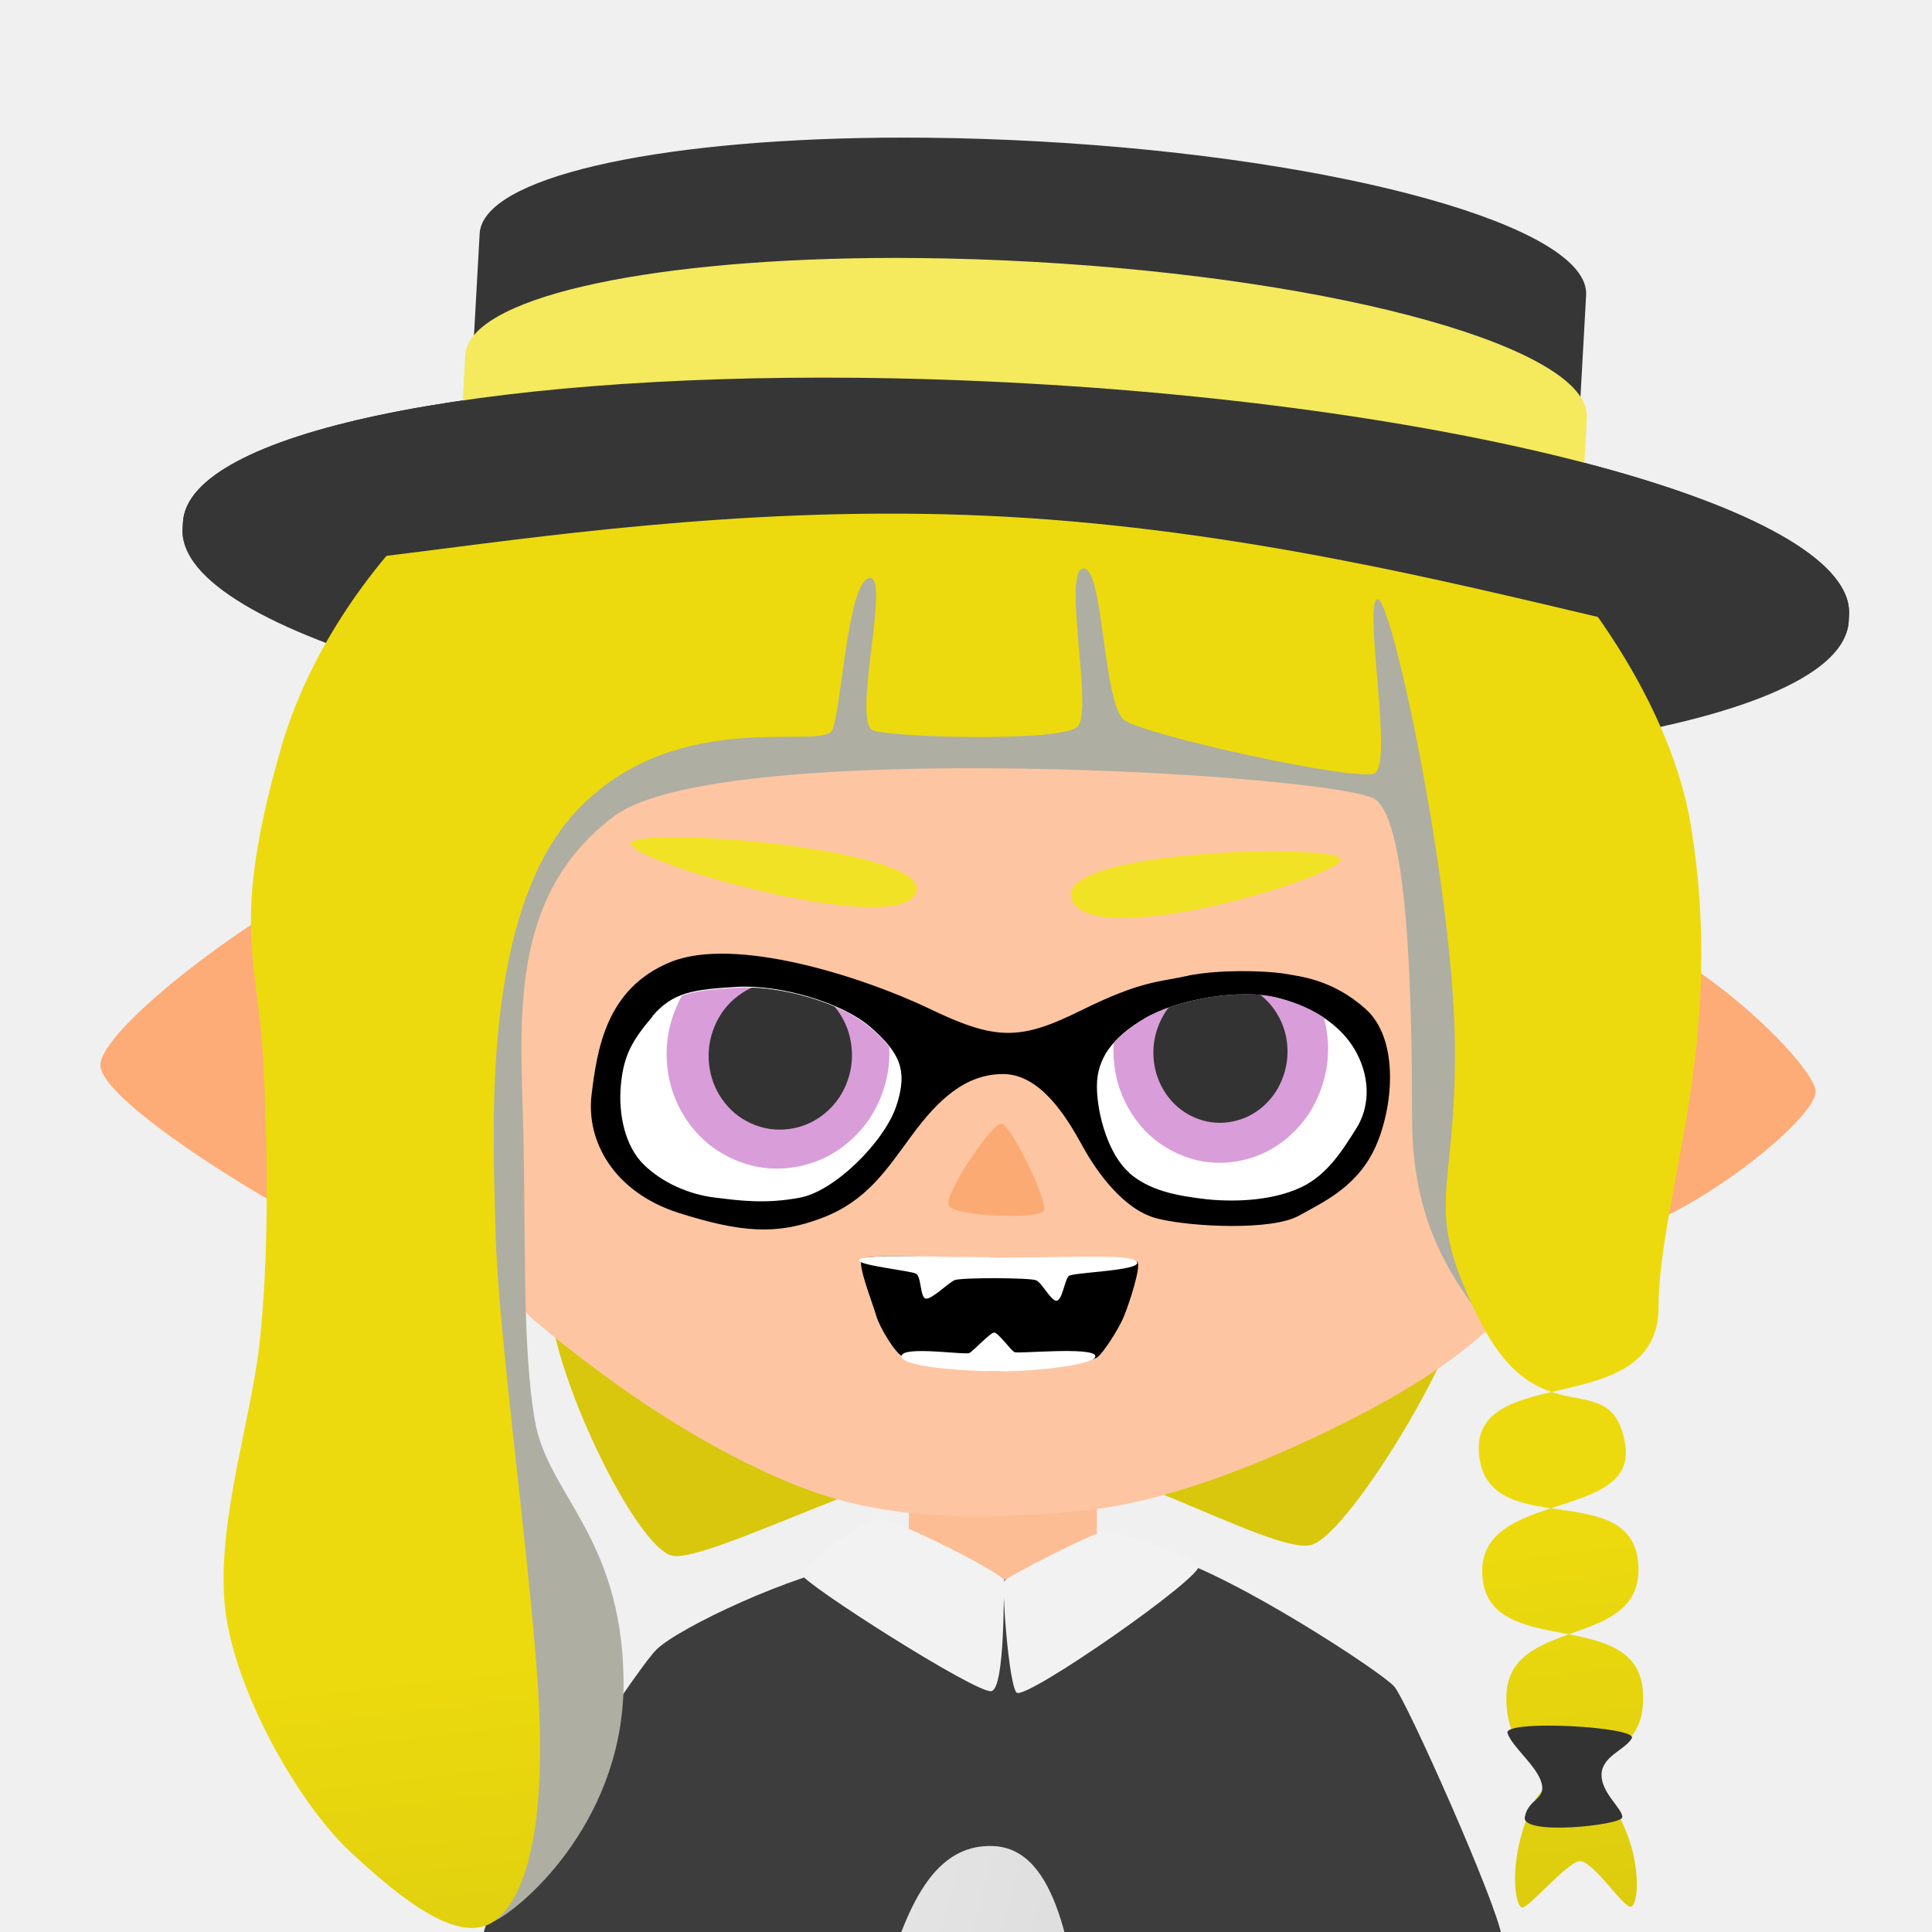
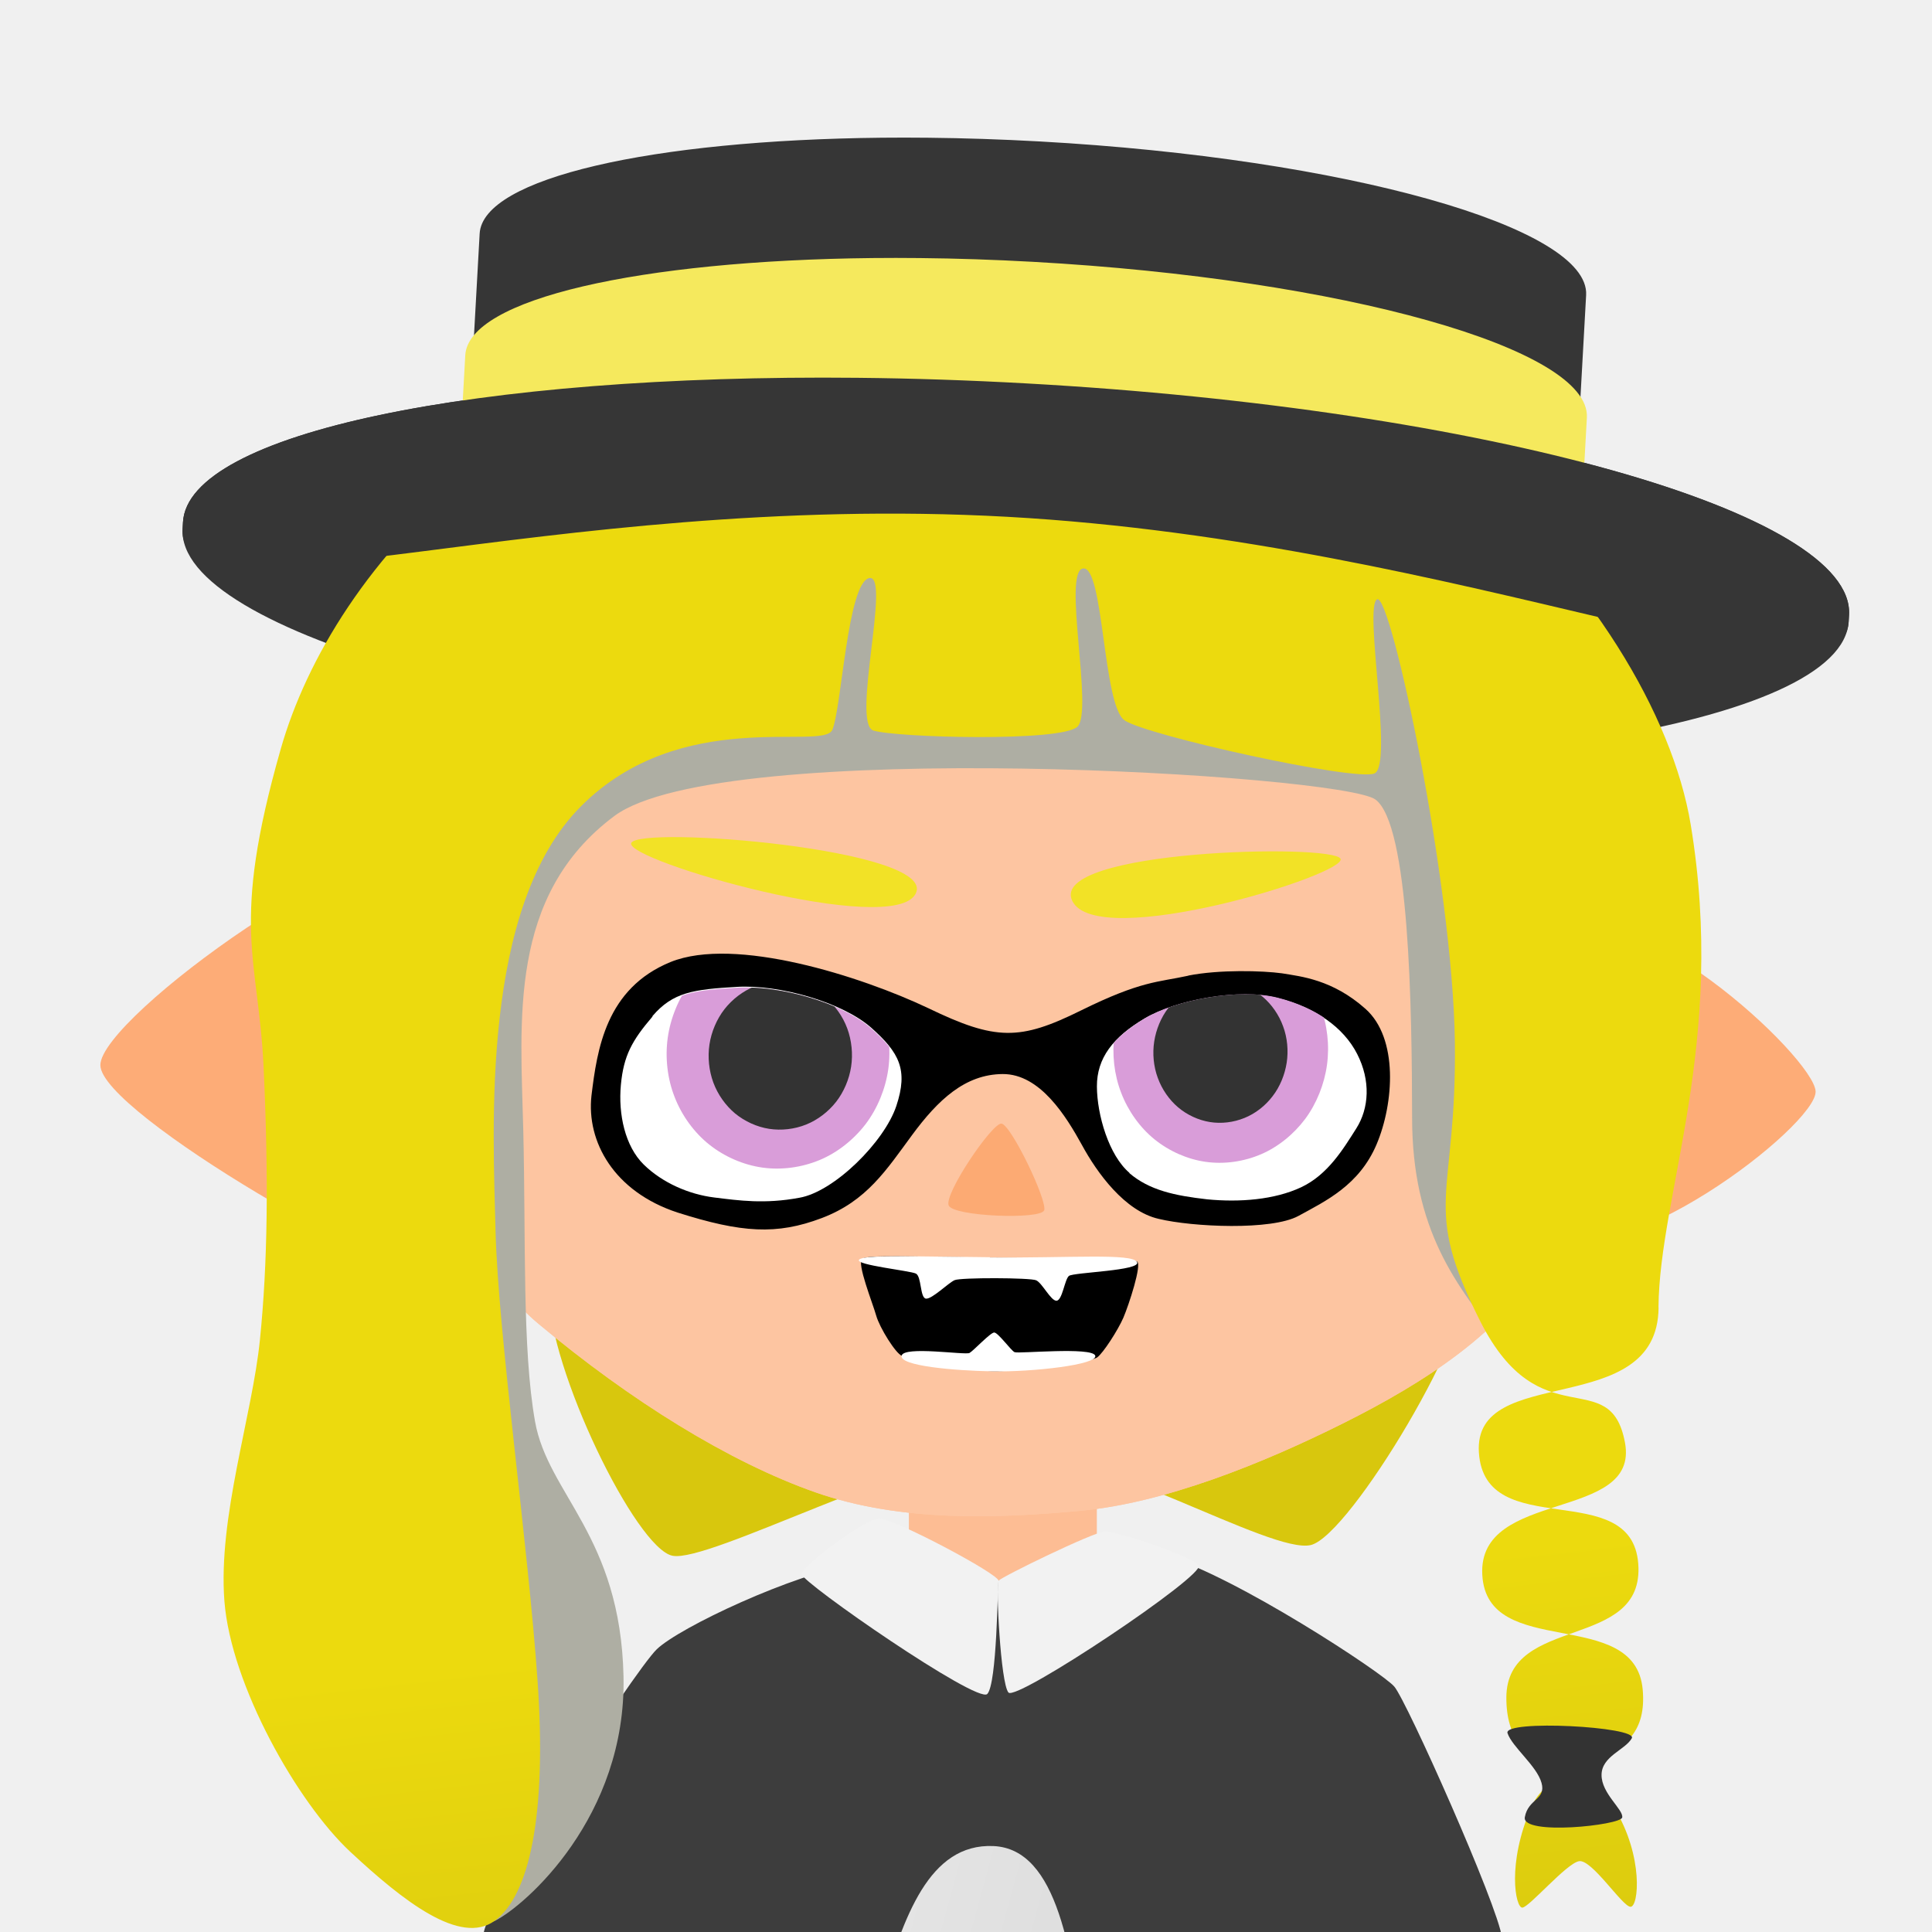
<svg xmlns="http://www.w3.org/2000/svg" xmlns:xlink="http://www.w3.org/1999/xlink" width="256" height="256" viewBox="0 0 67.733 67.733" version="1.1" id="svg1">
  <defs id="defs1">
    <linearGradient id="linearGradient22">
      <stop style="stop-color:#ffffff;stop-opacity:0;" offset="0.492" id="stop22" />
      <stop style="stop-color:#ffffff;stop-opacity:0.48;" offset="1" id="stop23" />
    </linearGradient>
    <linearGradient id="linearGradient37">
      <stop style="stop-color:#ecda0e;stop-opacity:1;" offset="0" id="stop37" />
      <stop style="stop-color:#c5b70d;stop-opacity:1;" offset="1" id="stop38" />
    </linearGradient>
    <linearGradient id="linearGradient29">
      <stop style="stop-color:#fcfcfc;stop-opacity:1;" offset="0" id="stop29" />
      <stop style="stop-color:#ebebeb;stop-opacity:1;" offset="1" id="stop30" />
    </linearGradient>
    <linearGradient id="linearGradient27">
      <stop style="stop-color:#ebebeb;stop-opacity:1;" offset="0" id="stop27" />
      <stop style="stop-color:#cfcfcf;stop-opacity:1;" offset="1" id="stop28" />
    </linearGradient>
    <linearGradient xlink:href="#linearGradient27" id="linearGradient28" x1="33.179" y1="39.344" x2="46.193" y2="42.906" gradientUnits="userSpaceOnUse" />
    <linearGradient xlink:href="#linearGradient29" id="linearGradient30" x1="41.728" y1="31.465" x2="32.837" y2="33.428" gradientUnits="userSpaceOnUse" />
    <clipPath clipPathUnits="userSpaceOnUse" id="clipPath32">
      <path id="path33" style="fill:#1b1b1b;fill-opacity:1;stroke-width:0.459;stroke-linecap:round;stroke-linejoin:round" d="m 36.255,49.895 c 0.194,-0.407 0.832,-0.768 1.618,-0.756 0.786,0.012 1.146,0.248 1.547,0.66 0.401,0.411 1.695,2.068 1.702,2.533 0.007,0.465 -0.233,1.981 -0.772,2.387 -0.539,0.406 -1.654,0.586 -2.241,0.47 -0.587,-0.116 0.249,-2.049 0.228,-2.613 -0.021,-0.564 0.02,-0.854 -0.142,-1.231 -0.161,-0.377 -0.343,-0.371 -0.704,-0.517 -0.36,-0.146 -1.447,0.296 -1.519,0.221 -0.072,-0.075 0.089,-0.746 0.283,-1.153 z" />
    </clipPath>
    <clipPath clipPathUnits="userSpaceOnUse" id="clipPath35">
      <path id="path36" style="display:inline;fill:#ffffff;stroke-width:1.182;stroke-linecap:square;stroke-miterlimit:1.5;paint-order:fill markers stroke" d="m 36.054,35.78 c 0.13,0.101 0.288,0.131 0.491,0.148 0.203,0.017 0.42,-0.003 0.586,-0.08 0.166,-0.076 0.257,-0.232 0.336,-0.352 0.078,-0.12 0.084,-0.285 -0.004,-0.441 -0.088,-0.156 -0.266,-0.271 -0.504,-0.325 -0.239,-0.054 -0.632,0.019 -0.828,0.134 -0.195,0.115 -0.294,0.24 -0.291,0.407 0.003,0.167 0.085,0.408 0.215,0.509 z" />
    </clipPath>
    <clipPath clipPathUnits="userSpaceOnUse" id="clipPath36">
      <path id="path37" style="display:inline;fill:#ffffff;stroke-width:1.13;stroke-linecap:square;stroke-miterlimit:1.5;paint-order:fill markers stroke" d="m 35.738,34.887 c -0.122,0.142 -0.169,0.229 -0.181,0.4 -0.012,0.171 0.033,0.357 0.147,0.462 0.115,0.105 0.276,0.17 0.426,0.186 0.15,0.016 0.306,0.034 0.514,-0.004 0.208,-0.038 0.506,-0.333 0.573,-0.542 0.067,-0.21 0.012,-0.309 -0.162,-0.454 -0.174,-0.145 -0.554,-0.244 -0.813,-0.225 -0.259,0.019 -0.383,0.035 -0.505,0.178 z" />
    </clipPath>
    <linearGradient xlink:href="#linearGradient37" id="linearGradient38" x1="39.022" y1="41.14" x2="40.94" y2="50.312" gradientUnits="userSpaceOnUse" />
    <clipPath clipPathUnits="userSpaceOnUse" id="clipPath7">
      <path id="path9" style="fill:url(#linearGradient9);stroke-width:0.794;stroke-linecap:round;stroke-linejoin:round" d="m 42.175,29.426 c 1.133,0.327 3.575,1.927 3.779,2.163 0.205,0.236 1.714,3.62 1.785,4.158 0.071,0.537 -2.772,-0.821 -2.684,0.594 0.088,1.415 0.369,11.534 0.2,12.056 -0.169,0.522 -0.12,0.88 -0.965,0.936 -0.844,0.056 -10.952,-0.179 -11.051,-0.991 -0.099,-0.811 0.404,-11.625 0.296,-11.779 -0.108,-0.155 -2.471,-0.407 -2.674,-0.762 -0.203,-0.355 2.491,-4.467 2.868,-4.83 0.377,-0.363 2.257,-1.25 3.316,-1.418 1.059,-0.168 1.238,0.389 2.152,0.31 0.914,-0.079 1.846,-0.764 2.979,-0.437 z" />
    </clipPath>
    <linearGradient xlink:href="#linearGradient27" id="linearGradient9" gradientUnits="userSpaceOnUse" x1="33.179" y1="39.344" x2="46.193" y2="42.906" />
    <linearGradient xlink:href="#linearGradient29" id="linearGradient11" gradientUnits="userSpaceOnUse" x1="41.728" y1="31.465" x2="32.837" y2="33.428" />
    <radialGradient xlink:href="#linearGradient22" id="radialGradient23" cx="38.266" cy="27.112" fx="38.266" fy="27.112" r="33.867" gradientTransform="matrix(-0.016884,-1.246128,1.348954,-0.01827719,2.31958,75.22422)" gradientUnits="userSpaceOnUse" />
    <linearGradient xlink:href="#linearGradient7" id="linearGradient8" x1="39.472" y1="39.675" x2="40.626" y2="48.889" gradientUnits="userSpaceOnUse" />
    <linearGradient id="linearGradient7">
      <stop style="stop-color:#ecda0e;stop-opacity:1;" offset="0" id="stop7" />
      <stop style="stop-color:#c5b70d;stop-opacity:1;" offset="1" id="stop8" />
    </linearGradient>
  </defs>
  <g id="layer1">
    <path id="path19" style="display:none;fill:#616161;fill-opacity:1;stroke-width:0.144" transform="matrix(1.843521,0,0,1.843521,-30.6667,-8.461646)" d="M 16.635,4.59 H 53.376 V 41.331 H 16.635 Z" />
    <g id="g19" style="display:none">
      <path id="rect44" style="fill:#e7c188;fill-opacity:1;stroke-width:8.819;stroke-linecap:round;stroke-linejoin:round" d="M 71.6,24.519 -2.282,18.37 -2.533,44.922 H 71.159 Z" />
      <path id="path45" style="fill:#f2dcbd;fill-opacity:1;stroke-width:8.819;stroke-linecap:round;stroke-linejoin:round" d="M 71.6,24.519 -2.282,18.37 -1.304,9.911 71.144,15.067 Z" />
      <path id="rect47" style="fill:#00c156;stroke-width:8.819;stroke-linecap:round;stroke-linejoin:round" d="M 70.175,11.337 0,7.898 -0.474,15.611 69.295,20.514 Z" />
    </g>
    <path id="path18" style="display:none;fill:#d2acac;fill-opacity:1;stroke-width:0.144" transform="matrix(1.843521,0,0,1.843521,-30.6667,-8.461646)" d="m 16.635,18.999 36.741,3.598 V 41.331 H 16.635 Z" />
    <g id="g20" style="display:none">
      <path id="path20" style="display:inline;fill:#ce9595;fill-opacity:1;stroke-width:0.144" transform="matrix(1.843521,0,0,1.843521,-30.6667,-8.461646)" d="m 17.972,20.634 12.293,1.294 -1.932,9.669 -13.036,-1.561 z" />
      <path id="path21" style="display:inline;fill:#ce9595;fill-opacity:1;stroke-width:0.144" transform="matrix(1.843521,0,0,1.843521,-30.6667,-8.461646)" d="m 33.355,22.269 12.293,1.294 -1.932,9.669 -13.036,-1.561 z" />
      <path id="path22" style="display:inline;fill:#ce9595;fill-opacity:1;stroke-width:0.144" transform="matrix(1.843521,0,0,1.843521,-30.6667,-8.461646)" d="m 47.275,23.68 12.293,1.294 -1.932,9.669 -13.036,-1.561 z" />
    </g>
    <g id="g15" transform="matrix(1.14723,0,0,1.14723,-13.12786,2.026606)" style="display:inline">
      <g id="g9" transform="matrix(1.843521,0,0,1.843521,-30.6667,-8.461646)">
        <path id="rect19720-1" style="display:inline;fill:#d8c70d;fill-opacity:1;stroke-width:0.264;stroke-linecap:round;stroke-linejoin:round;stroke-miterlimit:1.5;paint-order:fill markers stroke" d="m 31.94,25.043 c 0.004,-1.274 14.987,-0.948 15.196,-0.231 0.209,0.717 -1.909,4.271 -2.564,4.431 -0.655,0.16 -3.575,-1.621 -5.084,-1.567 -1.509,0.054 -4.893,1.862 -5.497,1.745 -0.604,-0.117 -2.056,-3.103 -2.051,-4.378 z" />
        <rect style="fill:#fdbd94;fill-opacity:1;stroke-width:0.794;stroke-linecap:round;stroke-linejoin:round" id="rect11" width="3.116" height="1.824" x="37.908" y="28.124" />
        <g id="g14">
          <path id="rect10" style="fill:url(#linearGradient28);stroke-width:0.794;stroke-linecap:round;stroke-linejoin:round" d="m 42.175,29.426 c 1.133,0.327 3.575,1.927 3.779,2.163 0.205,0.236 1.714,3.62 1.785,4.158 0.071,0.537 -2.772,-0.821 -2.684,0.594 0.088,1.415 0.369,11.534 0.2,12.056 -0.169,0.522 -0.12,0.88 -0.965,0.936 -0.844,0.056 -10.952,-0.179 -11.051,-0.991 -0.099,-0.811 0.404,-11.625 0.296,-11.779 -0.108,-0.155 -2.471,-0.407 -2.674,-0.762 -0.203,-0.355 2.491,-4.467 2.868,-4.83 0.377,-0.363 2.257,-1.25 3.316,-1.418 1.059,-0.168 1.238,0.389 2.152,0.31 0.914,-0.079 1.846,-0.764 2.979,-0.437 z" />
          <path id="rect14" style="display:inline;fill:#3d3d3d;fill-opacity:1;stroke-width:0.794;stroke-linecap:round;stroke-linejoin:round" d="m 28.129,29.59 h 22.467 c 0,0 -0.81,8.243 -2.711,9.191 -1.901,0.948 -1.131,-1.496 -2.601,-1.261 -1.47,0.235 -1.038,4.157 -3.02,3.873 -1.982,-0.284 -0.818,-7.067 -2.955,-7.16 -2.137,-0.093 -1.684,4.909 -3.401,5.074 -1.717,0.166 -1.472,-2.536 -2.612,-2.543 -1.14,-0.007 -0.652,1.734 -2.003,1.448 -1.351,-0.286 -3.164,-8.623 -3.164,-8.623 z" clip-path="url(#clipPath7)" />
        </g>
-         <path id="rect12" style="fill:#f2f2f2;stroke-width:0.794;stroke-linecap:round;stroke-linejoin:round" d="m 36.131,29.726 c 0.002,-0.135 1.039,-0.91 1.276,-0.923 0.237,-0.014 2.099,0.927 2.083,1.033 -0.016,0.106 0.017,1.769 -0.212,1.829 -0.229,0.06 -3.15,-1.803 -3.148,-1.938 z" />
-         <path id="rect13" style="fill:#f2f2f2;stroke-width:0.794;stroke-linecap:round;stroke-linejoin:round" d="m 39.491,29.835 c 0.046,-0.063 1.468,-0.803 1.658,-0.815 0.19,-0.013 1.434,0.4 1.564,0.558 0.13,0.157 -2.888,2.261 -3.021,2.11 -0.132,-0.151 -0.248,-1.789 -0.202,-1.852 z" />
+         <path id="rect12" style="fill:#f2f2f2;stroke-width:0.794;stroke-linecap:round;stroke-linejoin:round" d="m 36.131,29.726 c 0.002,-0.135 1.039,-0.91 1.276,-0.923 0.237,-0.014 2.003,0.927 1.987,1.033 -0.016,0.106 -0.025,1.706 -0.186,1.876 -0.161,0.17 -3.079,-1.851 -3.077,-1.986 z" />
+         <path id="rect13" style="fill:#f2f2f2;stroke-width:0.794;stroke-linecap:round;stroke-linejoin:round" d="m 39.394,29.835 c 0.046,-0.063 1.564,-0.803 1.755,-0.815 0.19,-0.013 1.434,0.4 1.564,0.558 0.13,0.157 -3.022,2.261 -3.154,2.11 -0.132,-0.151 -0.211,-1.789 -0.165,-1.852 z" />
      </g>
      <g id="g1" transform="matrix(1.935703,0.107577,-0.107577,1.935703,-33.44772,-10.78038)" style="display:inline">
        <g id="g2" style="display:inline">
          <path id="path1" style="fill:#363636;stroke-width:0.794;stroke-linecap:round;stroke-linejoin:round" d="M 37.214,8.553 C 31.221,8.825 26.714,10.004 26.714,11.416 l 3e-6,0.106 c 0,1.614 5.888,2.923 13.151,2.923 7.263,0 13.151,-1.308 13.151,-2.922 l -1.7e-5,-0.106 c 0,-1.614 -5.888,-2.922 -13.151,-2.922 -0.908,0 -1.794,0.02 -2.651,0.059 z" />
        </g>
      </g>
      <g id="g12898-2-9" transform="matrix(3.082975,0.1100939,-0.1100939,3.082975,-70.00015,-79.12494)" style="display:inline">
        <path id="path12" style="display:inline;fill:#fdc8a5;fill-opacity:1;stroke-width:1.049;stroke-linecap:square;stroke-linejoin:round;stroke-miterlimit:1.5;paint-order:stroke fill markers" d="m 42.451,29.354 c 0.378,0.319 0.836,1.685 0.833,2.605 -0.004,0.92 0.481,1.995 0.415,2.705 -0.066,0.71 -0.356,0.672 -0.699,1.383 -0.343,0.711 -1.134,1.257 -1.921,1.686 -0.787,0.429 -1.736,0.85 -2.561,0.958 -0.825,0.107 -1.782,0.179 -2.64,-0.088 -0.858,-0.267 -1.86,-0.838 -2.803,-1.572 -0.944,-0.734 -1.48,-2.485 -1.239,-3.689 0.241,-1.204 0.612,-1.961 0.524,-2.879 -0.088,-0.918 0.304,-1.505 1.462,-1.651 1.159,-0.145 3.171,0.15 4.532,0.045 1.361,-0.105 2.981,-0.071 3.642,0.201 0.661,0.272 0.323,0.173 0.458,0.296 0,0 -0.378,-0.319 0,2e-6 z" />
        <path id="path12850-2-2" style="fill:#fdc5a1;fill-opacity:1;stroke-width:1.049;stroke-linecap:square;stroke-linejoin:round;stroke-miterlimit:1.5;paint-order:stroke fill markers" d="m 42.451,29.354 c 0.378,0.319 0.836,1.685 0.833,2.605 -0.004,0.92 0.481,1.995 0.415,2.705 -0.066,0.71 -0.356,0.672 -0.699,1.383 -0.343,0.711 -1.134,1.257 -1.921,1.686 -0.787,0.429 -1.736,0.85 -2.561,0.958 -0.825,0.107 -1.782,0.179 -2.64,-0.088 -0.858,-0.267 -1.86,-0.838 -2.803,-1.572 -0.944,-0.734 -1.48,-2.485 -1.239,-3.689 0.241,-1.204 0.612,-1.961 0.524,-2.879 -0.088,-0.918 0.304,-1.505 1.462,-1.651 1.159,-0.145 3.171,0.15 4.532,0.045 1.361,-0.105 2.981,-0.071 3.642,0.201 0.661,0.272 0.323,0.173 0.458,0.296 0,0 -0.378,-0.319 0,2e-6 z" />
        <path id="path12852-8-7" style="display:inline;fill:#fdac77;fill-opacity:1;stroke-width:1.058;stroke-linecap:square;stroke-linejoin:round;stroke-miterlimit:1.5;paint-order:stroke fill markers" d="m 27.449,34.436 c -0.012,-0.422 1.934,-2.266 2.334,-1.947 0.401,0.319 0.333,3.54 0.128,3.678 -0.205,0.138 -2.45,-1.309 -2.462,-1.731 z" transform="matrix(1.380911,0,0,1.126581,-9.256115,-4.168191)" />
        <path id="path12854-9-0" style="display:inline;fill:#fdac77;fill-opacity:1;stroke-width:1.32;stroke-linecap:square;stroke-linejoin:round;stroke-miterlimit:1.5;paint-order:stroke fill markers" d="m 42.95,32.806 c -0.737,0.532 -0.688,2.539 0.046,2.978 0.734,0.44 2.667,-1.17 2.642,-1.503 -0.024,-0.333 -1.951,-2.007 -2.688,-1.475 z" />
        <g id="g12888-7-9" transform="matrix(1.020724,0.02516209,-0.02576505,1.045184,-1.085822,-2.671835)" style="stroke-width:1.04">
          <path id="path12860-1-3" style="display:inline;fill:#fcaa73;stroke-width:1.625;stroke-linecap:square;stroke-linejoin:round;stroke-miterlimit:1.5;paint-order:stroke fill markers" d="m 39.237,35.799 c -0.032,0.09 -0.871,0.109 -0.926,0.008 -0.056,-0.102 0.37,-0.805 0.462,-0.805 0.092,-1.4e-4 0.496,0.708 0.465,0.798 z" />
          <g id="g30205" transform="matrix(-4.48929,-0.0854499,-0.00616611,5.144499,199.3271,-118.0666)" style="display:inline;stroke-width:1.04">
            <path id="rect29546" style="display:inline;fill:#000000;fill-opacity:1;stroke-width:0.51;stroke-linecap:square;stroke-miterlimit:1.5;paint-order:fill markers stroke" d="m 35.338,30.048 c 0.066,0.017 0.101,0.016 0.228,0.08 0.127,0.064 0.179,0.068 0.329,0.018 0.15,-0.049 0.427,-0.104 0.562,-0.047 0.136,0.058 0.147,0.171 0.153,0.257 0.005,0.085 -0.061,0.173 -0.201,0.202 -0.141,0.028 -0.217,0.027 -0.312,-0.011 -0.095,-0.038 -0.133,-0.098 -0.184,-0.166 -0.051,-0.068 -0.106,-0.119 -0.187,-0.125 -0.081,-0.006 -0.143,0.069 -0.18,0.118 -0.037,0.05 -0.102,0.116 -0.176,0.125 -0.074,0.01 -0.245,0.005 -0.301,-0.026 -0.056,-0.031 -0.127,-0.065 -0.159,-0.143 -0.032,-0.078 -0.033,-0.198 0.042,-0.247 0.075,-0.049 0.143,-0.05 0.185,-0.053 0.042,-0.002 0.135,0.002 0.202,0.018 z" />
            <g id="eye-open" style="display:inline;stroke-width:1.04">
              <path id="path35304" style="display:inline;fill:#ffffff;stroke-width:0.381;stroke-linecap:square;stroke-miterlimit:1.5;paint-order:fill markers stroke" d="m 36.489,30.202 c 0.041,0.047 0.057,0.076 0.059,0.13 0.002,0.054 -0.017,0.112 -0.06,0.143 -0.043,0.031 -0.102,0.048 -0.156,0.05 -0.054,0.002 -0.11,0.005 -0.184,-0.012 -0.074,-0.016 -0.176,-0.115 -0.197,-0.183 -0.021,-0.068 4.58e-4,-0.098 0.065,-0.14 0.065,-0.042 0.203,-0.066 0.295,-0.055 0.093,0.011 0.137,0.019 0.178,0.066 z" />
              <path id="path35306" style="display:inline;fill:#ffffff;stroke-width:0.388;stroke-linecap:square;stroke-miterlimit:1.5;paint-order:fill markers stroke" d="m 35.44,30.419 c -0.046,0.029 -0.102,0.035 -0.172,0.037 -0.07,0.001 -0.145,-0.009 -0.201,-0.036 -0.056,-0.027 -0.086,-0.077 -0.111,-0.116 -0.025,-0.039 -0.025,-0.09 0.008,-0.137 0.033,-0.047 0.096,-0.079 0.179,-0.091 0.083,-0.012 0.218,0.018 0.284,0.057 0.066,0.039 0.098,0.08 0.094,0.132 -0.004,0.052 -0.035,0.125 -0.082,0.154 z" />
              <g id="g35470" transform="matrix(-0.3587243,-0.01982705,-0.015364,0.3160773,49.84488,19.88405)" style="display:inline;stroke-width:1.04" mask="none" clip-path="url(#clipPath36)">
                <path id="path35360" style="fill:#d99dd9;fill-opacity:1;stroke-width:1.101;stroke-linecap:square;stroke-linejoin:round;stroke-miterlimit:1.5;paint-order:stroke fill markers" d="m 37.034,35.491 c -0.07,0.092 -0.166,0.169 -0.273,0.214 -0.107,0.045 -0.228,0.063 -0.344,0.049 -0.115,-0.014 -0.229,-0.06 -0.322,-0.129 -0.093,-0.069 -0.169,-0.167 -0.214,-0.273 -0.046,-0.106 -0.063,-0.229 -0.049,-0.344 0.014,-0.115 0.06,-0.23 0.129,-0.322 0.07,-0.092 0.166,-0.169 0.273,-0.214 0.107,-0.045 0.228,-0.063 0.344,-0.049 0.115,0.014 0.229,0.06 0.322,0.129 0.093,0.069 0.169,0.167 0.214,0.273 0.046,0.106 0.063,0.229 0.049,0.344 -0.014,0.115 -0.06,0.23 -0.129,0.322 z" mask="none" />
                <path id="path35466" style="fill:#333333;fill-opacity:1;stroke-width:0.946;stroke-linecap:square;stroke-linejoin:round;stroke-miterlimit:1.5;paint-order:stroke fill markers" d="m 36.853,35.365 c -0.046,0.059 -0.109,0.107 -0.178,0.135 -0.069,0.028 -0.148,0.038 -0.222,0.028 -0.074,-0.01 -0.147,-0.041 -0.206,-0.086 -0.059,-0.046 -0.107,-0.109 -0.135,-0.178 -0.028,-0.069 -0.038,-0.148 -0.028,-0.222 0.01,-0.074 0.041,-0.148 0.086,-0.206 0.046,-0.059 0.109,-0.107 0.178,-0.135 0.069,-0.028 0.148,-0.038 0.222,-0.028 0.074,0.01 0.147,0.041 0.206,0.086 0.059,0.046 0.107,0.109 0.135,0.178 0.028,0.069 0.038,0.148 0.028,0.222 -0.01,0.074 -0.041,0.148 -0.086,0.206 z" mask="none" />
                <ellipse style="display:none;fill:#ffffff;fill-opacity:1;stroke-width:0.065" id="path3" cx="35.957" cy="35.771" transform="matrix(0.9998947,-0.01451168,0.02083119,0.999783,0,0)" rx="0.208" ry="0.201" />
              </g>
              <g id="g35479" transform="matrix(-0.3456153,-0.01919635,-0.01496354,0.3104804,48.43596,20.00196)" style="display:inline;stroke-width:1.04" mask="none" clip-path="url(#clipPath35)">
                <path id="path35475" style="fill:#d99dd9;fill-opacity:1;stroke-width:1.101;stroke-linecap:square;stroke-linejoin:round;stroke-miterlimit:1.5;paint-order:stroke fill markers" d="m 37.146,35.445 c -0.07,0.092 -0.166,0.169 -0.273,0.214 -0.107,0.045 -0.228,0.063 -0.344,0.049 -0.115,-0.014 -0.229,-0.06 -0.322,-0.129 -0.093,-0.069 -0.169,-0.167 -0.214,-0.273 -0.046,-0.106 -0.063,-0.229 -0.049,-0.344 0.014,-0.115 0.06,-0.23 0.129,-0.322 0.07,-0.092 0.166,-0.169 0.273,-0.214 0.107,-0.045 0.228,-0.063 0.344,-0.049 0.115,0.014 0.229,0.06 0.322,0.129 0.093,0.069 0.169,0.167 0.214,0.273 0.046,0.106 0.063,0.229 0.049,0.344 -0.014,0.115 -0.06,0.23 -0.129,0.322 z" mask="none" />
                <path id="path35477" style="fill:#333333;fill-opacity:1;stroke-width:0.917;stroke-linecap:square;stroke-linejoin:round;stroke-miterlimit:1.5;paint-order:stroke fill markers" d="m 36.939,35.314 c -0.044,0.057 -0.105,0.104 -0.173,0.131 -0.067,0.027 -0.143,0.037 -0.215,0.027 -0.072,-0.01 -0.143,-0.04 -0.2,-0.084 -0.057,-0.044 -0.104,-0.106 -0.131,-0.173 -0.028,-0.067 -0.037,-0.144 -0.027,-0.215 0.01,-0.071 0.039,-0.143 0.084,-0.2 0.044,-0.057 0.105,-0.104 0.173,-0.131 0.067,-0.027 0.143,-0.037 0.215,-0.027 0.072,0.01 0.143,0.04 0.2,0.084 0.057,0.044 0.104,0.106 0.131,0.173 0.028,0.067 0.037,0.144 0.027,0.215 -0.01,0.071 -0.039,0.143 -0.084,0.2 z" mask="none" />
                <ellipse style="display:none;fill:#ffffff;fill-opacity:1;stroke-width:0.066" id="ellipse6" cx="35.982" cy="35.757" transform="matrix(0.9999029,-0.01393268,0.02160763,0.9997665,0,0)" rx="0.216" ry="0.205" />
              </g>
            </g>
            <g id="eye-close" style="display:none;stroke-width:1.04">
              <path id="rect7" style="display:inline;fill:none;stroke:#ffffff;stroke-width:0.057;stroke-linecap:round;stroke-linejoin:round;stroke-dasharray:none" d="m 36.516,30.312 c 0,0 -0.146,-0.054 -0.272,-0.056 -0.127,-0.002 -0.236,0.051 -0.236,0.051 0,0 0.109,-0.048 0.236,-0.051 0.128,-0.002 0.272,0.056 0.272,0.056 z" />
              <path id="path8" style="display:inline;fill:none;stroke:#ffffff;stroke-width:0.057;stroke-linecap:round;stroke-linejoin:round;stroke-dasharray:none" d="m 34.978,30.209 c 0,0 0.124,-0.047 0.284,-0.012 0.16,0.035 0.206,0.081 0.206,0.081 0,0 -0.044,-0.045 -0.206,-0.081 -0.162,-0.037 -0.284,0.012 -0.284,0.012 z" />
            </g>
          </g>
          <g id="g12886-0-0" transform="matrix(-4.50674,-0.2364985,-0.2364985,4.50674,208.5516,-93.54138)" style="display:inline;stroke-width:1.04">
            <path id="path12882-3-2" style="display:inline;fill:#f2e226;fill-opacity:1;stroke-width:0.542;stroke-linecap:square;stroke-miterlimit:1.5;paint-order:fill markers stroke" d="m 35.978,29.934 c -0.065,0.101 -0.584,-0.122 -0.563,-0.152 0.021,-0.03 0.627,0.051 0.563,0.152 z" />
            <path id="path12884-6-3" style="display:inline;fill:#f2e226;fill-opacity:1;stroke-width:0.55;stroke-linecap:square;stroke-miterlimit:1.5;paint-order:fill markers stroke" d="m 36.314,29.956 c 0.036,0.098 0.628,0.001 0.62,-0.037 -0.009,-0.039 -0.656,-0.061 -0.62,0.037 z" />
          </g>
          <path id="mouth-close" style="display:none;fill:#fcaa73;stroke:#fcaa73;stroke-width:0.233;stroke-linecap:round;stroke-linejoin:round;stroke-miterlimit:1.5;stroke-dasharray:none;stroke-opacity:1;paint-order:fill markers stroke" d="m 40.261,36.571 -1.342,0.441 -1.325,-0.244 1.325,0.244 z" />
          <ellipse style="display:none;fill:#2d1f15;fill-opacity:1;stroke-width:0.103" id="path2" cx="36.543" cy="39.049" transform="matrix(0.998264,-0.05889836,0.06174437,0.998092,0,0)" rx="0.284" ry="0.436" />
          <g id="g40" style="display:none;stroke-width:1.04" transform="matrix(1.102404,0.02809345,-0.02686154,1.128706,-3.020271,-5.615473)">
            <path id="path40" style="display:inline;fill:none;stroke:#fcaa73;stroke-width:0.233;stroke-linecap:round;stroke-linejoin:round;stroke-miterlimit:1.5;stroke-dasharray:none;stroke-opacity:1;paint-order:fill markers stroke" d="m 40.018,36.502 c 0,0 -0.402,0.295 -0.715,0.313 -0.313,0.018 -0.477,-0.247 -0.793,-0.258 -0.316,-0.011 -0.452,0.167 -0.452,0.167" />
            <path id="path41" style="display:inline;fill:none;stroke:#fcaa73;stroke-width:0.233;stroke-linecap:round;stroke-linejoin:round;stroke-miterlimit:1.5;stroke-dasharray:none;stroke-opacity:1;paint-order:fill markers stroke" d="m 37.807,37.368 c 0,0 0.31,-0.271 0.258,-0.593 -0.052,-0.322 -0.352,-0.537 -0.352,-0.537" />
          </g>
          <g id="mouth-open" transform="matrix(-2.452343,-0.1014522,-0.1734339,2.427883,132.5372,-34.72558)" style="display:inline;stroke-width:1.04">
            <path id="path18-5" style="fill:#000000;fill-opacity:1;stroke-width:0.529;stroke-linecap:square;stroke-miterlimit:1.5;paint-order:fill markers stroke" d="m 35.494,30.708 c 0.021,-0.01 0.261,0.016 0.578,0.044 0.318,0.028 0.48,0.037 0.501,0.055 0.021,0.018 -0.064,0.168 -0.084,0.215 -0.02,0.046 -0.096,0.139 -0.121,0.145 -0.025,0.006 -0.242,0.034 -0.368,0.023 -0.127,-0.012 -0.378,-0.075 -0.399,-0.095 -0.021,-0.019 -0.067,-0.113 -0.082,-0.164 -0.015,-0.052 -0.046,-0.213 -0.025,-0.223 z" />
            <path id="path19-6" style="fill:#ffffff;fill-opacity:1;stroke-width:0.529;stroke-linecap:square;stroke-miterlimit:1.5;paint-order:fill markers stroke" d="m 36.073,30.75 c 0.311,0.029 0.498,0.04 0.512,0.062 0.014,0.022 -0.206,0.022 -0.23,0.031 -0.024,0.009 -0.028,0.092 -0.052,0.093 -0.024,4.31e-4 -0.08,-0.07 -0.103,-0.083 -0.022,-0.013 -0.296,-0.04 -0.32,-0.032 -0.025,0.008 -0.068,0.074 -0.09,0.071 -0.023,-0.003 -0.021,-0.085 -0.036,-0.101 -0.016,-0.016 -0.283,-0.049 -0.26,-0.081 0.023,-0.033 0.268,0.012 0.58,0.041 z" />
            <path id="path20-2" style="fill:#ffffff;fill-opacity:1;stroke-width:0.529;stroke-linecap:square;stroke-miterlimit:1.5;paint-order:fill markers stroke" d="m 35.928,31.108 c 0.015,-0.005 0.075,-0.07 0.09,-0.068 0.015,0.002 0.071,0.078 0.086,0.089 0.015,0.011 0.262,-0.002 0.265,0.038 0.003,0.04 -0.211,0.037 -0.366,0.024 -0.155,-0.013 -0.411,-0.068 -0.393,-0.102 0.018,-0.033 0.302,0.024 0.317,0.019 z" />
          </g>
        </g>
        <g id="g12896-1-7" style="display:none">
          <path id="path12890-0-3" style="display:inline;fill:#aeaea3;stroke-width:1.058;stroke-linecap:square;stroke-linejoin:round;stroke-miterlimit:1.5;paint-order:stroke fill markers" d="m 41.155,29.634 c 1.481,0.454 0.902,0.168 1.612,1.157 0.71,0.988 2.123,3.387 1.892,4.646 -0.231,1.259 -1.558,1.731 -1.845,1.328 -0.286,-0.402 -1.084,-0.862 -1.343,-1.99 -0.259,-1.128 -0.371,-2.926 -0.711,-3.169 -0.34,-0.243 -6.864,-0.331 -7.909,0.47 -1.045,0.802 -0.657,1.728 -0.621,2.493 0.036,0.765 0.09,2.409 0.235,3.795 0.145,1.386 0.502,1.016 0.649,2.458 0.147,1.442 -0.882,1.888 -1.098,2.225 -0.217,0.337 -0.806,-1.715 -0.887,-3.925 -0.081,-2.21 0.308,-7.682 2.642,-9.478 2.334,-1.797 5.902,-0.463 7.383,-0.009 z" />
          <path id="path12892-6-6" style="fill:url(#linearGradient38);fill-opacity:1;stroke-width:1.058;stroke-linecap:square;stroke-linejoin:round;stroke-miterlimit:1.5;paint-order:stroke fill markers" d="m 36.877,26.821 c 4.095,-0.45 7.356,2.762 7.708,4.69 0.351,1.929 0.102,3.629 -0.031,4.521 -0.133,0.891 -1.867,0.838 -1.796,1.737 0.071,0.899 1.678,0.385 1.754,1.252 0.077,0.867 -1.467,0.606 -1.458,1.435 0.009,0.829 1.472,0.543 1.761,1.012 0.29,0.469 0.098,0.998 -0.011,1.057 -0.108,0.059 -0.576,-0.522 -0.702,-0.494 -0.126,0.027 -0.366,0.63 -0.522,0.601 -0.156,-0.029 -0.472,-0.566 -0.235,-1.127 0.237,-0.561 1.337,-0.366 1.252,-1.202 -0.085,-0.836 -1.688,-0.31 -1.745,-1.166 -0.057,-0.855 1.626,-0.687 1.469,-1.474 -0.157,-0.787 -1.313,-0.235 -1.779,-1.253 -0.466,-1.018 -0.183,-0.841 -0.581,-2.556 -0.398,-1.716 -0.45,-4.089 -0.585,-4.021 -0.135,0.068 -0.312,1.149 -0.502,1.232 -0.19,0.083 -1.806,-0.141 -2.023,-0.288 -0.217,-0.147 -0.188,-1.245 -0.393,-1.212 -0.205,0.033 0.086,1.125 -0.072,1.281 -0.157,0.156 -1.802,0.131 -2.022,0.064 -0.221,-0.066 0.193,-1.266 -0.023,-1.223 -0.216,0.042 -0.294,1.008 -0.384,1.222 -0.09,0.214 -2.811,0.08 -3.559,0.989 -0.748,0.909 -0.505,2.272 -0.507,3.512 -0.002,1.24 -0.065,1.734 -0.137,2.938 -0.072,1.204 0.675,4.401 0.337,4.656 -0.338,0.255 -0.554,0.061 -1.479,-0.092 -0.925,-0.153 -1.061,-1.354 -1.087,-2.314 -0.026,-0.96 0.392,-1.051 0.454,-2.177 0.062,-1.126 -0.002,-1.863 -0.018,-2.712 -0.017,-0.849 -0.138,-0.914 0.129,-3.594 0.267,-2.68 2.691,-4.845 6.786,-5.295 z" />
          <path id="path12894-3-1" style="fill:#333333;stroke-width:1.058;stroke-linecap:square;stroke-linejoin:round;stroke-miterlimit:1.5;paint-order:stroke fill markers" d="m 43.124,40.735 c 0.245,-0.208 1.027,-0.364 1.467,-0.089 0.147,0.092 -0.325,0.23 -0.324,0.404 0.001,0.197 0.686,0.246 0.529,0.366 -0.353,0.272 -1.057,0.404 -1.49,0.166 -0.147,-0.081 0.307,-0.292 0.26,-0.453 -0.051,-0.175 -0.583,-0.274 -0.442,-0.394 z" />
        </g>
        <g id="g12896-1-7-1" transform="matrix(0.9994286,-0.02294283,0.02294283,0.9994286,-1.318162,0.7074194)" style="display:inline">
          <path id="path12890-0-3-8" style="fill:#aeaea3;stroke-width:1.058;stroke-linecap:square;stroke-linejoin:round;stroke-miterlimit:1.5;paint-order:stroke fill markers" d="m 41.561,29.633 c 1.481,0.454 0.496,0.168 1.206,1.157 0.71,0.988 1.917,3.622 1.686,4.881 -0.231,1.259 -0.842,2.113 -1.325,1.532 -0.482,-0.58 -0.919,-1.131 -0.935,-2.233 -0.016,-1.103 -0.064,-2.911 -0.404,-3.154 -0.34,-0.243 -6.494,-0.541 -7.539,0.26 -1.045,0.802 -0.902,2.039 -0.862,3.13 0.04,1.091 0.016,2.157 0.153,2.878 0.137,0.722 0.861,1.123 0.909,2.516 0.048,1.393 -0.947,2.284 -1.242,2.437 -0.296,0.153 -1.886,-1.356 -1.756,-4.73 0.13,-3.374 -0.014,-6.869 2.32,-8.666 2.334,-1.797 6.308,-0.463 7.789,-0.009 z" />
          <path id="path12892-6-6-7" style="fill:url(#linearGradient8);fill-opacity:1;stroke-width:1.058;stroke-linecap:square;stroke-linejoin:round;stroke-miterlimit:1.5;paint-order:stroke fill markers" d="m 44.659,36.814 c 0.005,1.125 -1.833,0.561 -1.762,1.46 0.071,0.899 1.516,0.214 1.593,1.081 0.077,0.867 -1.299,0.515 -1.29,1.343 0.009,0.829 0.801,0.621 1.09,1.09 0.29,0.469 0.248,0.966 0.167,0.967 -0.081,0.001 -0.392,-0.473 -0.518,-0.445 -0.126,0.027 -0.486,0.462 -0.554,0.467 -0.068,0.004 -0.161,-0.434 0.076,-0.996 0.237,-0.561 1.174,-0.343 1.089,-1.179 -0.085,-0.836 -1.548,-0.263 -1.604,-1.118 -0.057,-0.855 1.555,-0.541 1.397,-1.328 -0.157,-0.787 -0.841,-0.014 -1.449,-1.183 -0.608,-1.169 -0.247,-1.196 -0.287,-2.766 -0.041,-1.57 -0.691,-4.442 -0.826,-4.375 -0.135,0.068 0.185,1.643 -0.005,1.726 -0.19,0.083 -2.266,-0.348 -2.483,-0.495 -0.217,-0.147 -0.225,-1.532 -0.43,-1.499 -0.205,0.033 0.122,1.412 -0.035,1.568 -0.157,0.156 -1.802,0.131 -2.022,0.064 -0.221,-0.066 0.157,-1.553 -0.059,-1.51 -0.216,0.042 -0.258,1.295 -0.348,1.509 -0.09,0.214 -1.496,-0.223 -2.48,0.788 -0.984,1.011 -0.831,3.204 -0.793,4.224 0.039,1.02 0.364,3.116 0.473,4.449 0.11,1.334 -0.055,2.125 -0.393,2.38 -0.338,0.255 -0.91,-0.182 -1.441,-0.664 -0.531,-0.482 -1.204,-1.638 -1.279,-2.468 -0.075,-0.831 0.252,-1.835 0.319,-2.594 0.067,-0.758 0.067,-1.599 0.002,-2.699 -0.065,-1.1 -0.353,-1.381 0.13,-3.159 0.483,-1.779 2.442,-4.218 6.539,-4.554 4.096,-0.336 7.054,2.968 7.44,5.125 0.386,2.157 -0.263,3.664 -0.258,4.789 z" />
          <path id="path12894-3-1-9" style="fill:#333333;stroke-width:1.058;stroke-linecap:square;stroke-linejoin:round;stroke-miterlimit:1.5;paint-order:stroke fill markers" d="m 44.448,41.085 c -0.062,0.116 -0.297,0.181 -0.295,0.367 10e-4,0.185 0.223,0.341 0.21,0.419 -0.013,0.078 -0.995,0.195 -0.965,0.01 0.03,-0.185 0.211,-0.175 0.161,-0.343 -0.049,-0.168 -0.296,-0.352 -0.343,-0.488 -0.047,-0.136 1.294,-0.081 1.232,0.035 z" />
        </g>
      </g>
      <g id="g16" style="display:inline">
        <g id="g3" transform="matrix(1.285573,0.07144589,-0.07144589,1.285573,-7.215638,-15.00294)">
          <path id="ellipse2" style="fill:#363636;stroke-width:0.794;stroke-linecap:round;stroke-linejoin:round" d="m 36.109,11.563 c -5.433,0.359 -9.395,1.478 -9.395,2.802 l 1.46e-4,6.36 c 0,-1.614 5.888,-2.922 13.151,-2.922 7.263,0 13.151,1.309 13.151,2.923 l -1.68e-4,-6.361 c 0,-1.614 -5.888,-2.922 -13.151,-2.922 -0.908,0 -1.794,0.02 -2.651,0.059 -0.375,0.017 -0.743,0.037 -1.106,0.061 z" />
        </g>
        <g id="g5" transform="matrix(-1.303097,-0.07241982,0.07241982,-1.303097,93.24686,39.93473)">
          <path id="ellipse5" style="fill:#f5e95d;fill-opacity:1;stroke-width:0.794;stroke-linecap:round;stroke-linejoin:round" d="m 43.621,23.526 c 5.433,-0.359 9.396,-1.478 9.396,-2.802 l -8.9e-5,-3.412 c 10e-7,1.614 -5.888,2.922 -13.151,2.922 -7.263,0 -13.152,-1.308 -13.152,-2.922 l 8.9e-5,3.412 c 0,1.614 5.888,2.922 13.151,2.922 0.908,0 1.794,-0.02 2.651,-0.059 0.375,-0.017 0.743,-0.037 1.105,-0.061 z" />
        </g>
        <g id="g17" style="display:inline" transform="matrix(1.935703,0.107577,-0.107577,1.935703,-33.44772,-10.78038)">
          <path id="path17" style="display:inline;fill:#363636;stroke-width:0.794;stroke-linecap:round;stroke-linejoin:round" d="M 37.214,8.553 C 31.221,8.825 26.714,10.004 26.714,11.416 l 3e-6,0.106 c 0,1.614 5.707,-0.912 12.971,-0.912 7.263,0 13.332,2.526 13.332,0.912 l -1.7e-5,-0.106 c 0,-1.614 -5.888,-2.922 -13.151,-2.922 -0.908,0 -1.794,0.02 -2.651,0.059 z" />
        </g>
      </g>
      <g id="g23" style="display:none" transform="matrix(1.843521,0,0,1.843521,-30.6667,-8.461646)">
        <g id="g11" transform="matrix(-0.6994942,-0.7146383,-0.7146383,0.6994942,93.21582,37.43402)">
          <path id="path10" style="display:inline;fill:url(#linearGradient11);stroke-width:0.794;stroke-linecap:round;stroke-linejoin:round" d="m 32.447,31.624 c 0.855,-0.736 1.688,-1.533 2.38,-2.199 0.692,-0.666 1.571,-1.524 2.063,-1.73 0.492,-0.206 3.097,2.358 2.382,2.95 -0.716,0.592 -1.483,1.434 -2.381,2.158 -0.897,0.724 -3.157,3.145 -4.192,2.05 -1.036,-1.095 -1.107,-2.493 -0.252,-3.229 z" />
          <path id="path11" style="fill:#fbcfb2;fill-opacity:1;stroke-width:0.923;stroke-linecap:round;stroke-linejoin:round" d="m 36.937,28.222 c 0.209,-0.98 0.767,-1.607 1.832,-2.484 1.066,-0.877 2.481,-0.328 2.909,0.897 0.428,1.225 -1.715,2.31 -1.619,2.491 0.097,0.181 0.906,-0.703 1.235,0.097 0.329,0.8 -1.055,1.313 -2.148,1.3 -1.092,-0.014 -2.419,-1.321 -2.21,-2.301 z" />
        </g>
        <g id="g25" transform="rotate(-52.798,35.73994,36.37495)">
          <path id="rect25" style="display:inline;fill:url(#linearGradient30);stroke-width:0.794;stroke-linecap:round;stroke-linejoin:round" d="m 32.317,31.607 c 0.855,-0.736 1.688,-1.533 2.38,-2.199 0.692,-0.666 1.751,-1.389 2.243,-1.594 0.492,-0.206 2.991,2.166 2.275,2.758 -0.716,0.592 -1.365,1.538 -2.262,2.263 -0.897,0.724 -2.982,3.324 -4.017,2.229 -1.036,-1.095 -1.474,-2.72 -0.619,-3.457 z" />
          <path id="rect26" style="fill:#fbcfb2;fill-opacity:1;stroke-width:0.901;stroke-linecap:round;stroke-linejoin:round" d="m 36.974,27.914 c 0.317,-0.926 0.932,-1.468 2.068,-2.193 1.136,-0.725 2.444,-0.027 2.715,1.212 0.271,1.238 -1.934,2.038 -1.862,2.225 0.072,0.187 0.961,-0.575 1.186,0.239 0.225,0.814 -1.178,1.149 -2.235,1.008 -1.057,-0.141 -2.19,-1.565 -1.873,-2.491 z" />
        </g>
      </g>
    </g>
    <path id="rect15" style="display:none;fill:#879664;fill-opacity:1;stroke-width:0.144" transform="matrix(1.843521,0,0,1.843521,-30.6667,-8.461646)" d="m 16.635,29.205 36.741,3.598 v 8.528 H 16.635 Z" />
    <path id="rect22" style="display:none;fill:url(#radialGradient23);stroke-width:0.265" d="M 4.010748e-7,-3.8164838e-8 H 67.733 L 67.733,52.012 4.010748e-7,45.379 Z" />
    <g id="g29" style="display:none">
      <path id="rect29" style="fill:#d2d2d2;stroke-width:0.265" d="m 20.988,48.37 20.245,1.841 1.744,5.037 -20.245,-1.841 z" />
      <path id="path29" style="fill:#bababa;fill-opacity:1;stroke-width:0.265" d="m 20.213,56.797 20.245,1.841 2.519,-3.39 -20.245,-1.841 z" />
    </g>
    <g id="g24" transform="matrix(1.147497,0,0,0.9172722,-9.431653,4.073551)" style="display:none">
      <path id="rect28" style="fill:#9c5208;fill-opacity:1;stroke-width:0.265" d="m 62.642,61.689 c 2.487,-0.283 4.736,0.328 6.926,1.162 l -0.533,4.843 c -2.282,-4.05e-4 -4.563,0.004 -6.845,-0.912 z" />
      <path id="rect23" style="fill:#d7b9ef;fill-opacity:1;stroke-width:0.265" d="m 11.14,54.731 c 0.46,-0.172 50.364,3.583 52.503,5.231 2.139,1.648 0.236,8.685 -3.197,9.009 -3.432,0.324 -49.929,-11.849 -50.178,-12.302 -0.249,-0.453 0.412,-1.765 0.872,-1.937 z" />
      <path id="rect24" style="fill:#c69be8;fill-opacity:1;stroke-width:0.265" d="m 11.176,54.58 c 12.922,0.182 33.358,2.083 52.369,4.958 0.339,0.245 0.407,0.484 0.46,0.762 -18.066,-1.864 -36.78,-3.863 -53.172,-5.377 z" />
      <path id="path24" style="fill:#c69be8;fill-opacity:1;stroke-width:0.265" d="m 10.728,55.023 c 17.535,1.679 36.537,4.843 53.824,6.752 0.19,0.464 0.064,0.835 -0.012,1.21 C 46.426,61.547 28.471,58.692 10.482,55.438 Z" />
      <path id="path25" style="fill:#c69be8;fill-opacity:1;stroke-width:0.265" d="m 10.413,55.58 c 16.019,2.822 35.381,7.718 53.727,9.343 0.044,0.452 -0.214,0.98 -0.424,1.186 C 45.551,64.5 27.752,60.773 10.24,56.08 c 0.007,-0.161 0.024,-0.323 0.173,-0.5 z" />
      <path id="path26" style="fill:#c69be8;fill-opacity:1;stroke-width:0.265" d="m 10.206,56.31 c 13.885,4.431 34.395,9.751 52.436,11.361 0.044,0.452 -0.912,1.202 -1.679,1.335 C 40.971,66.773 19.875,61.112 10.245,56.731 c -0.084,-0.106 -0.128,-0.244 -0.039,-0.421 z" />
      <path id="rect27" style="fill:#7d0003;fill-opacity:1;stroke-width:0.265" d="m 8.993,54.109 c 0.514,-0.479 1.939,-0.13 2.212,0.345 0.273,0.476 -0.193,2.444 -0.856,2.483 -0.663,0.039 -1.44,0.057 -1.989,-0.362 -0.549,-0.419 0.12,-1.987 0.634,-2.466 z" />
    </g>
  </g>
</svg>
